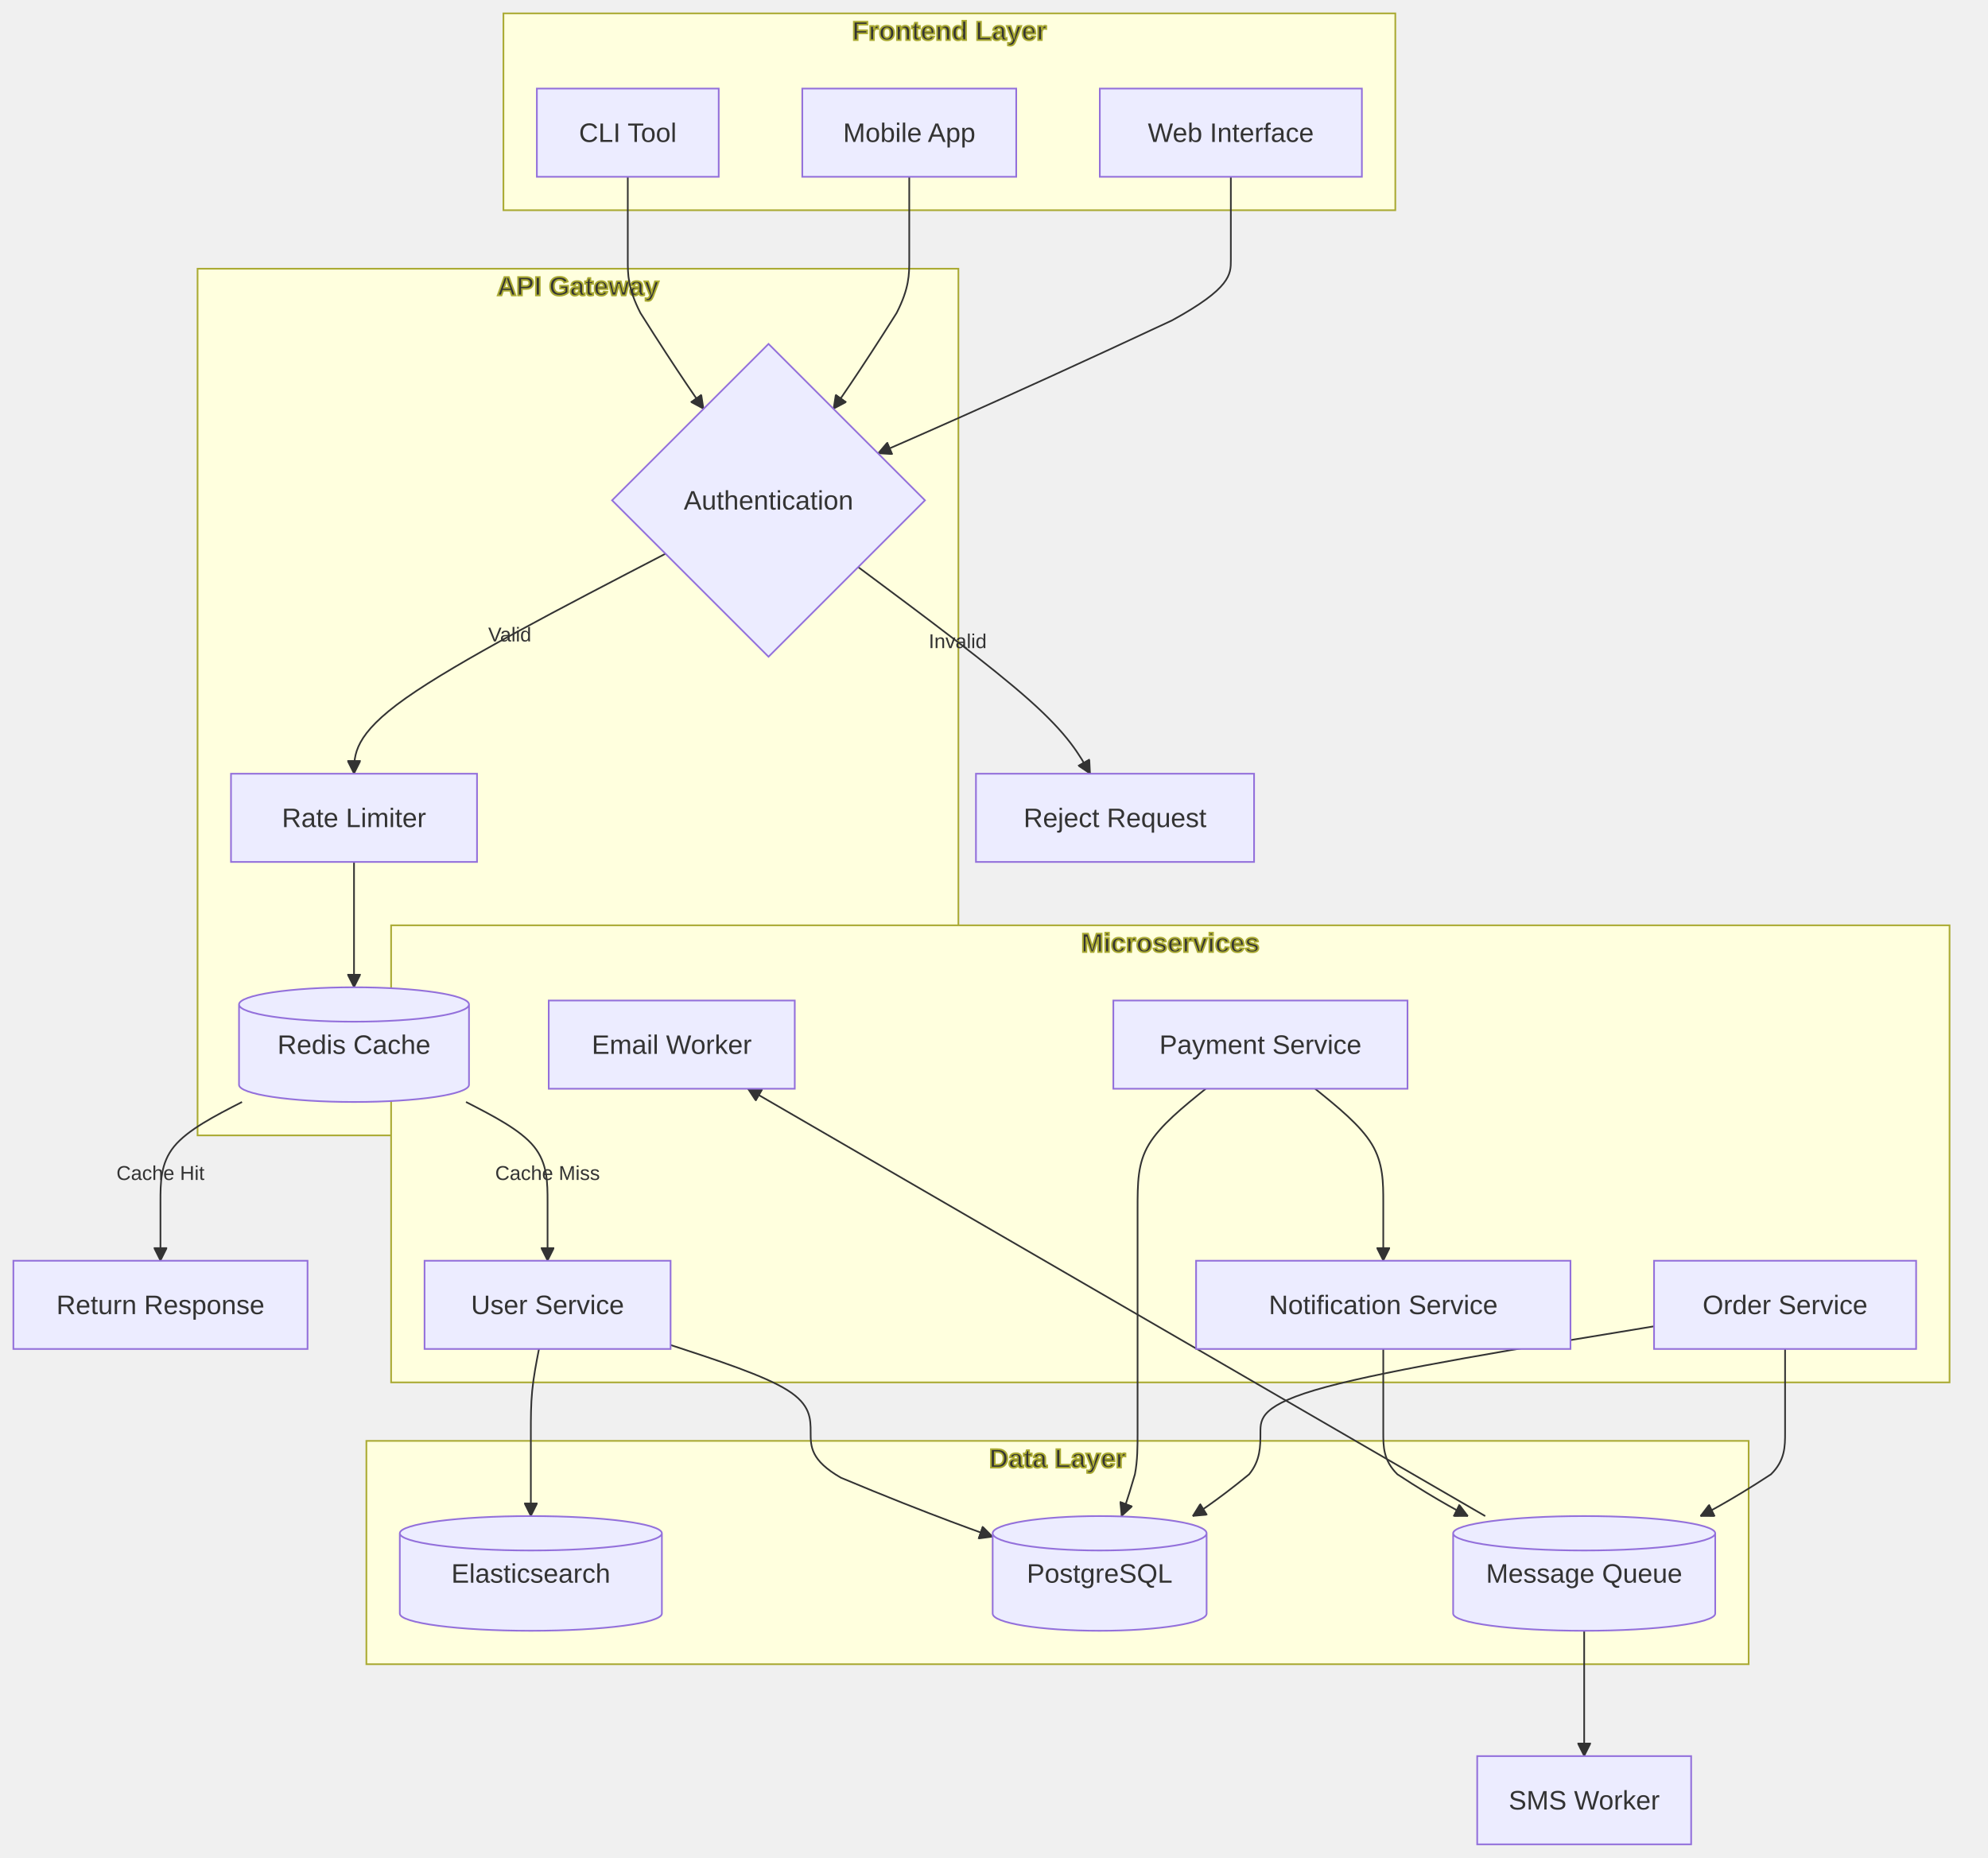
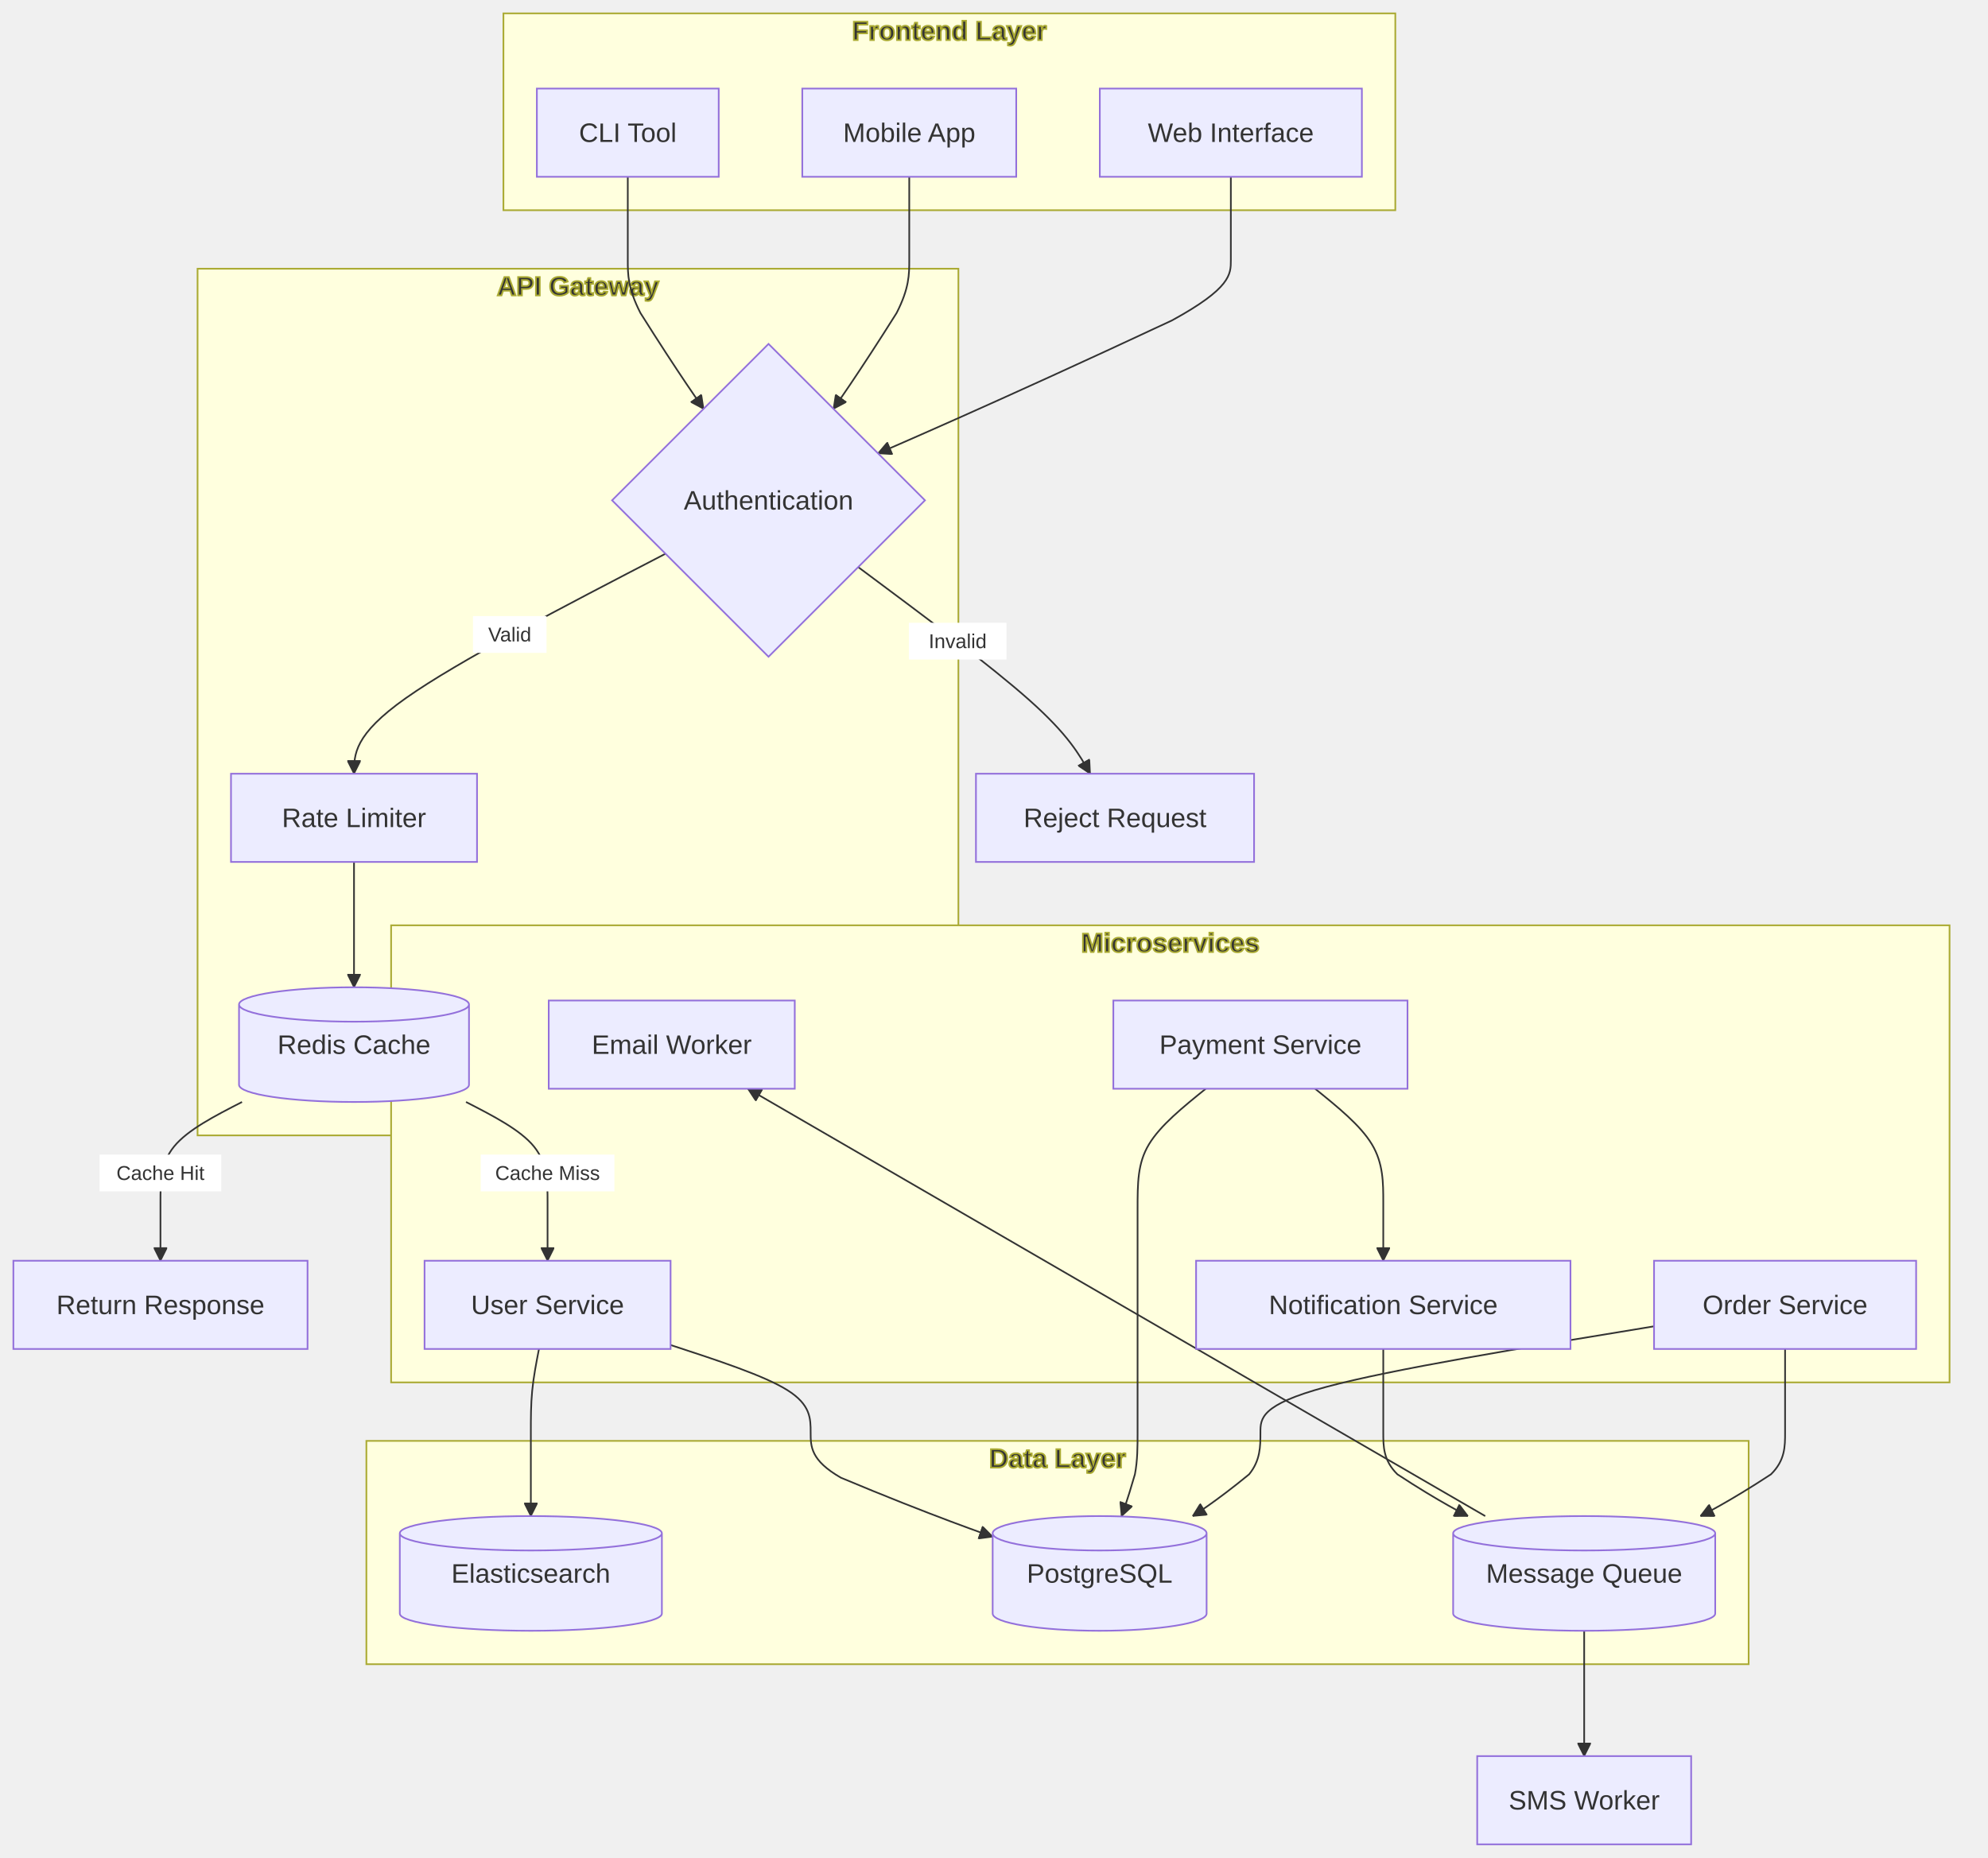
<svg xmlns="http://www.w3.org/2000/svg" width="1189.4" height="1111.68" viewBox="-8 -28 1189.4 1111.68" class="mermaid">
  <style>

.mermaid {
  font-family: trebuchet ms, verdana, arial, sans-serif;
  font-size: 16px;
}

.node rect,
.node polygon,
.node circle,
.node ellipse,
.node path {
  fill: #ECECFF;
  stroke: #9370DB;
  stroke-width: 1px;
}

.node line {
  stroke: #9370DB;
  stroke-width: 1px;
}

.node .label {
  fill: #333333;
}

.node text {
  fill: #333333;
  font-family: trebuchet ms, verdana, arial, sans-serif;
  font-size: 16px;
}

.edge-path {
  fill: none;
  stroke: #333333;
  stroke-width: 1px;
}

.edge-label {
  fill: #333333;
  font-family: trebuchet ms, verdana, arial, sans-serif;
  font-size: 12px;
}

.edge-label-bg {
  fill: #ffffff;
}

.subgraph {
  fill: #ffffde;
  stroke: #aaaa33;
  stroke-width: 1px;
}

.subgraph-title {
  fill: #333333;
  font-weight: bold;
}

.cluster rect {
  fill: #ffffde;
  stroke: #aaaa33;
  stroke-width: 1px;
  rx: 5px;
  ry: 5px;
}

.cluster-label {
  fill: #333333;
  font-family: trebuchet ms, verdana, arial, sans-serif;
  font-size: 16px;
  font-weight: bold;
}

marker path {
  fill: #333333;
  stroke: #333333;
}

  </style>
  <defs>
    <marker id="arrow_point" viewBox="0 0 10 10" refX="10" refY="5" markerWidth="8" markerHeight="8" orient="auto" markerUnits="userSpaceOnUse">
      <path d="M 0 0 L 10 5 L 0 10 z" />
    </marker>
    <marker id="arrow_point_start" viewBox="0 0 10 10" refX="4.5" refY="5" markerWidth="8" markerHeight="8" orient="auto" markerUnits="userSpaceOnUse">
      <path d="M 0 5 L 10 10 L 10 0 z" />
    </marker>
    <marker id="arrow_cross" viewBox="0 0 11 11" refX="12" refY="5.2" markerWidth="11" markerHeight="11" orient="auto" markerUnits="userSpaceOnUse">
      <path d="M 1 1 L 10 10 M 10 1 L 1 10" fill="none" stroke-width="2" />
    </marker>
    <marker id="arrow_cross_start" viewBox="0 0 11 11" refX="-1" refY="5.2" markerWidth="11" markerHeight="11" orient="auto" markerUnits="userSpaceOnUse">
      <path d="M 1 1 L 10 10 M 10 1 L 1 10" fill="none" stroke-width="2" />
    </marker>
    <marker id="arrow_circle" viewBox="0 0 10 10" refX="11" refY="5" markerWidth="11" markerHeight="11" orient="auto" markerUnits="userSpaceOnUse">
      <circle cx="5" cy="5" r="5" />
    </marker>
    <marker id="arrow_circle_start" viewBox="0 0 10 10" refX="-1" refY="5" markerWidth="11" markerHeight="11" orient="auto" markerUnits="userSpaceOnUse">
      <circle cx="5" cy="5" r="5" />
    </marker>
  </defs>
  <g class="root">
    <g class="clusters">
      <g class="subgraph" id="subgraph-Frontend">
        <rect x="293.2" y="-20" width="533.6" height="117.8" class="cluster" />
        <text x="560" y="-4" class="cluster-label" text-anchor="middle">Frontend Layer</text>
      </g>
      <g class="subgraph" id="subgraph-API">
        <rect x="110.2" y="132.8" width="455.2" height="518.64" class="cluster" />
        <text x="337.8" y="148.8" class="cluster-label" text-anchor="middle">API Gateway</text>
      </g>
      <g class="subgraph" id="subgraph-Services">
        <rect x="226" y="525.72" width="932.4" height="273.52" class="cluster" />
        <text x="692.2" y="541.72" class="cluster-label" text-anchor="middle">Microservices</text>
      </g>
      <g class="subgraph" id="subgraph-Data">
        <rect x="211.2" y="834.24" width="827" height="133.64" class="cluster" />
        <text x="624.7" y="850.24" class="cluster-label" text-anchor="middle">Data Layer</text>
      </g>
    </g>
    <g class="edgePaths">
      <g class="edge" id="edge-L-UI-Auth-0">
        <path d="M 728.40 77.80 C 728.40 86.13, 728.40 94.47, 728.40 102.80 C 728.40 111.13, 728.40 119.47, 728.40 127.80 C 728.40 136.13, 728.40 144.47, 693.22 163.72 C 587.67 213.14, 517.31 243.31, 517.31 243.31" class="edge-path" marker-end="url(#arrow_point)" fill="none" stroke-width="1" />
      </g>
      <g class="edge" id="edge-L-Mobile-Auth-0">
-         <path d="M 536.00 77.80 C 536.00 86.13, 536.00 94.47, 536.00 102.80 C 536.00 111.13, 536.00 119.47, 536.00 127.80 C 536.00 136.13, 536.00 144.47, 528.44 159.28 C 505.77 195.37, 490.66 216.66, 490.66 216.66" class="edge-path" fill="none" marker-end="url(#arrow_point)" stroke-width="1" />
+         <path d="M 536.00 77.80 C 536.00 86.13, 536.00 94.47, 536.00 102.80 C 536.00 111.13, 536.00 119.47, 536.00 127.80 C 536.00 136.13, 536.00 144.47, 528.44 159.28 C 505.77 195.37, 490.66 216.66, 490.66 216.66" class="edge-path" marker-end="url(#arrow_point)" stroke-width="1" fill="none" />
      </g>
      <g class="edge" id="edge-L-CLI-Auth-0">
-         <path d="M 367.60 77.80 C 367.60 86.13, 367.60 94.47, 367.60 102.80 C 367.60 111.13, 367.60 119.47, 367.60 127.80 C 367.60 136.13, 367.60 144.47, 375.16 159.28 C 397.83 195.37, 412.94 216.66, 412.94 216.66" class="edge-path" stroke-width="1" marker-end="url(#arrow_point)" fill="none" />
+         <path d="M 367.60 77.80 C 367.60 86.13, 367.60 94.47, 367.60 102.80 C 367.60 111.13, 367.60 119.47, 367.60 127.80 C 367.60 136.13, 367.60 144.47, 375.16 159.28 C 397.83 195.37, 412.94 216.66, 412.94 216.66" class="edge-path" marker-end="url(#arrow_point)" stroke-width="1" fill="none" />
      </g>
      <g class="edge" id="edge-L-Auth-Rate-0">
-         <path d="M 390.16 303.36 C 328.04 335.57, 265.92 367.79, 234.86 389.73 C 203.80 411.67, 203.80 423.33, 203.80 435.00" class="edge-path" fill="none" stroke-width="1" marker-end="url(#arrow_point)" />
+         <path d="M 390.16 303.36 C 328.04 335.57, 265.92 367.79, 234.86 389.73 C 203.80 411.67, 203.80 423.33, 203.80 435.00" class="edge-path" marker-end="url(#arrow_point)" stroke-width="1" fill="none" />
      </g>
      <g class="edge" id="edge-L-Auth-Reject-0">
        <path d="M 505.45 311.35 C 545.13 340.90, 584.82 370.45, 607.95 391.06 C 631.07 411.67, 637.65 423.33, 644.22 435.00" class="edge-path" fill="none" stroke-width="1" marker-end="url(#arrow_point)" />
      </g>
      <g class="edge" id="edge-L-Rate-Cache-0">
-         <path d="M 203.80 487.80 C 203.80 496.13, 203.80 504.47, 203.80 512.80 C 203.80 521.13, 203.80 529.47, 203.80 537.80 C 203.80 554.47, 203.80 562.80, 203.80 562.80" class="edge-path" stroke-width="1" fill="none" marker-end="url(#arrow_point)" />
+         <path d="M 203.80 487.80 C 203.80 496.13, 203.80 504.47, 203.80 512.80 C 203.80 521.13, 203.80 529.47, 203.80 537.80 C 203.80 554.47, 203.80 562.80, 203.80 562.80" class="edge-path" stroke-width="1" marker-end="url(#arrow_point)" fill="none" />
      </g>
      <g class="edge" id="edge-L-Cache-Response-0">
        <path d="M 136.80 631.44 C 120.54 639.77, 104.27 648.11, 96.13 658.11 C 88.00 668.11, 88.00 679.77, 88.00 691.44 C 88.00 714.77, 88.00 726.44, 88.00 726.44" class="edge-path" stroke-width="1" fill="none" marker-end="url(#arrow_point)" />
      </g>
      <g class="edge" id="edge-L-Cache-UserSvc-0">
-         <path d="M 270.80 631.44 C 287.06 639.77, 303.33 648.11, 311.47 658.11 C 319.60 668.11, 319.60 679.77, 319.60 691.44 C 319.60 714.77, 319.60 726.44, 319.60 726.44" class="edge-path" stroke-width="1" fill="none" marker-end="url(#arrow_point)" />
+         <path d="M 270.80 631.44 C 287.06 639.77, 303.33 648.11, 311.47 658.11 C 319.60 668.11, 319.60 679.77, 319.60 691.44 C 319.60 714.77, 319.60 726.44, 319.60 726.44" class="edge-path" fill="none" marker-end="url(#arrow_point)" stroke-width="1" />
      </g>
      <g class="edge" id="edge-L-UserSvc-DB-0">
-         <path d="M 393.20 776.87 C 421.13 786.00, 449.07 795.12, 463.03 803.85 C 477.00 812.57, 477.00 820.91, 477.00 829.24 C 477.00 837.57, 477.00 845.91, 495.15 856.30 C 549.60 879.15, 585.90 891.60, 585.90 891.60" class="edge-path" marker-end="url(#arrow_point)" fill="none" stroke-width="1" />
+         <path d="M 393.20 776.87 C 421.13 786.00, 449.07 795.12, 463.03 803.85 C 477.00 812.57, 477.00 820.91, 477.00 829.24 C 477.00 837.57, 477.00 845.91, 495.15 856.30 C 549.60 879.15, 585.90 891.60, 585.90 891.60" class="edge-path" stroke-width="1" fill="none" marker-end="url(#arrow_point)" />
      </g>
      <g class="edge" id="edge-L-UserSvc-Search-0">
        <path d="M 314.46 779.24 C 312.84 787.57, 311.22 795.91, 310.41 804.24 C 309.60 812.57, 309.60 820.91, 309.60 829.24 C 309.60 837.57, 309.60 845.91, 309.60 854.24 C 309.60 870.91, 309.60 879.24, 309.60 879.24" class="edge-path" stroke-width="1" marker-end="url(#arrow_point)" fill="none" />
      </g>
      <g class="edge" id="edge-L-OrderSvc-DB-0">
-         <path d="M 981.60 765.68 C 903.10 778.53, 824.60 791.39, 785.35 801.98 C 746.10 812.57, 746.10 820.91, 746.10 829.24 C 746.10 837.57, 746.10 845.91, 739.34 854.24 C 719.07 870.91, 705.56 879.24, 705.56 879.24" class="edge-path" stroke-width="1" marker-end="url(#arrow_point)" fill="none" />
+         <path d="M 981.60 765.68 C 903.10 778.53, 824.60 791.39, 785.35 801.98 C 746.10 812.57, 746.10 820.91, 746.10 829.24 C 746.10 837.57, 746.10 845.91, 739.34 854.24 C 719.07 870.91, 705.56 879.24, 705.56 879.24" class="edge-path" fill="none" stroke-width="1" marker-end="url(#arrow_point)" />
      </g>
      <g class="edge" id="edge-L-OrderSvc-Queue-0">
        <path d="M 1060.00 779.24 C 1060.00 787.57, 1060.00 795.91, 1060.00 804.24 C 1060.00 812.57, 1060.00 820.91, 1060.00 829.24 C 1060.00 837.57, 1060.00 845.91, 1051.56 854.24 C 1026.23 870.91, 1009.34 879.24, 1009.34 879.24" class="edge-path" fill="none" stroke-width="1" marker-end="url(#arrow_point)" />
      </g>
      <g class="edge" id="edge-L-PaymentSvc-DB-0">
        <path d="M 713.39 623.52 C 699.79 634.49, 686.20 645.47, 679.40 656.79 C 672.60 668.11, 672.60 679.77, 672.60 695.84 C 672.60 711.91, 672.60 732.37, 672.60 751.17 C 672.60 769.97, 672.60 787.11, 672.60 799.84 C 672.60 812.57, 672.60 820.91, 672.60 829.24 C 672.60 837.57, 672.60 845.91, 671.01 854.24 C 666.22 870.91, 663.03 879.24, 663.03 879.24" class="edge-path" fill="none" stroke-width="1" marker-end="url(#arrow_point)" />
      </g>
      <g class="edge" id="edge-L-PaymentSvc-NotifySvc-0">
        <path d="M 778.81 623.52 C 792.41 634.49, 806.00 645.47, 812.80 656.79 C 819.60 668.11, 819.60 679.77, 819.60 691.44 C 819.60 714.77, 819.60 726.44, 819.60 726.44" class="edge-path" fill="none" marker-end="url(#arrow_point)" stroke-width="1" />
      </g>
      <g class="edge" id="edge-L-NotifySvc-Queue-0">
-         <path d="M 819.60 779.24 C 819.60 787.57, 819.60 795.91, 819.60 804.24 C 819.60 812.57, 819.60 820.91, 819.60 829.24 C 819.60 837.57, 819.60 845.91, 828.04 854.24 C 853.37 870.91, 870.26 879.24, 870.26 879.24" class="edge-path" fill="none" stroke-width="1" marker-end="url(#arrow_point)" />
+         <path d="M 819.60 779.24 C 819.60 787.57, 819.60 795.91, 819.60 804.24 C 819.60 812.57, 819.60 820.91, 819.60 829.24 C 819.60 837.57, 819.60 845.91, 828.04 854.24 C 853.37 870.91, 870.26 879.24, 870.26 879.24" class="edge-path" marker-end="url(#arrow_point)" fill="none" stroke-width="1" />
      </g>
      <g class="edge" id="edge-L-Queue-EmailWorker-0">
-         <path d="M 880.594 879.24 L 439.443 623.52" class="edge-path" fill="none" stroke-width="1" marker-end="url(#arrow_point)" />
+         <path d="M 880.594 879.24 L 439.443 623.52" class="edge-path" stroke-width="1" fill="none" marker-end="url(#arrow_point)" />
      </g>
      <g class="edge" id="edge-L-Queue-SMSWorker-0">
-         <path d="M 939.80 947.88 C 939.80 956.21, 939.80 964.55, 939.80 972.88 C 939.80 981.21, 939.80 989.55, 939.80 997.88 C 939.80 1014.55, 939.80 1022.88, 939.80 1022.88" class="edge-path" stroke-width="1" marker-end="url(#arrow_point)" fill="none" />
+         <path d="M 939.80 947.88 C 939.80 956.21, 939.80 964.55, 939.80 972.88 C 939.80 981.21, 939.80 989.55, 939.80 997.88 C 939.80 1014.55, 939.80 1022.88, 939.80 1022.88" class="edge-path" marker-end="url(#arrow_point)" fill="none" stroke-width="1" />
      </g>
    </g>
    <g class="edgeLabels">
      <g class="edgeLabel" id="edge-label-L-Auth-Rate-0">
-         <text x="296.981" y="351.681" class="edge-label" text-anchor="middle" dominant-baseline="central">Valid</text>
+         <rect x="274.981" y="340.681" width="44" height="22" class="edge-label-bg" />
+         <text x="296.981" y="351.681" class="edge-label" dominant-baseline="central" text-anchor="middle">Valid</text>
      </g>
      <g class="edgeLabel" id="edge-label-L-Auth-Reject-0">
-         <text x="564.975" y="355.675" class="edge-label" text-anchor="middle" dominant-baseline="central">Invalid</text>
+         <rect x="535.775" y="344.675" width="58.4" height="22" class="edge-label-bg" />
+         <text x="564.975" y="355.675" class="edge-label" dominant-baseline="central" text-anchor="middle">Invalid</text>
      </g>
      <g class="edgeLabel" id="edge-label-L-Cache-Response-0">
-         <text x="88" y="673.94" class="edge-label" dominant-baseline="central" text-anchor="middle">Cache Hit</text>
+         <rect x="51.6" y="662.94" width="72.8" height="22" class="edge-label-bg" />
+         <text x="88" y="673.94" class="edge-label" text-anchor="middle" dominant-baseline="central">Cache Hit</text>
      </g>
      <g class="edgeLabel" id="edge-label-L-Cache-UserSvc-0">
-         <text x="319.6" y="673.94" class="edge-label" dominant-baseline="central" text-anchor="middle">Cache Miss</text>
+         <rect x="279.6" y="662.94" width="80" height="22" class="edge-label-bg" />
+         <text x="319.6" y="673.94" class="edge-label" text-anchor="middle" dominant-baseline="central">Cache Miss</text>
      </g>
    </g>
    <g class="nodes">
      <g class="node" id="node-Auth">
        <polygon points="451.8,177.8 545.4,271.4 451.8,365 358.2,271.4" />
        <text x="451.8" y="271.4" class="label" text-anchor="middle" dominant-baseline="central">Authentication</text>
      </g>
      <g class="node" id="node-CLI">
        <rect x="313.2" y="25" width="108.8" height="52.8" />
-         <text x="367.6" y="51.4" class="label" dominant-baseline="central" text-anchor="middle">CLI Tool</text>
+         <text x="367.6" y="51.4" class="label" text-anchor="middle" dominant-baseline="central">CLI Tool</text>
      </g>
      <g class="node" id="node-Cache">
        <path d="M 135 573.096 a 68.8 10.296 0 0 0 137.6 0 a 68.8 10.296 0 0 0 -137.6 0 l 0 48.048 a 68.8 10.296 0 0 0 137.6 0 l 0 -48.048" />
        <text x="203.8" y="597.12" class="label" dominant-baseline="central" text-anchor="middle">Redis Cache</text>
      </g>
      <g class="node" id="node-DB">
        <path d="M 585.9 889.536 a 64 10.296 0 0 0 128 0 a 64 10.296 0 0 0 -128 0 l 0 48.048 a 64 10.296 0 0 0 128 0 l 0 -48.048" />
-         <text x="649.9" y="913.56" class="label" text-anchor="middle" dominant-baseline="central">PostgreSQL</text>
+         <text x="649.9" y="913.56" class="label" dominant-baseline="central" text-anchor="middle">PostgreSQL</text>
      </g>
      <g class="node" id="node-EmailWorker">
        <rect x="320.3" y="570.72" width="147.2" height="52.8" />
        <text x="393.9" y="597.12" class="label" text-anchor="middle" dominant-baseline="central">Email Worker</text>
      </g>
      <g class="node" id="node-Mobile">
        <rect x="472" y="25" width="128" height="52.8" />
-         <text x="536" y="51.4" class="label" dominant-baseline="central" text-anchor="middle">Mobile App</text>
+         <text x="536" y="51.4" class="label" text-anchor="middle" dominant-baseline="central">Mobile App</text>
      </g>
      <g class="node" id="node-NotifySvc">
        <rect x="707.6" y="726.44" width="224" height="52.8" />
-         <text x="819.6" y="752.84" class="label" dominant-baseline="central" text-anchor="middle">Notification Service</text>
+         <text x="819.6" y="752.84" class="label" text-anchor="middle" dominant-baseline="central">Notification Service</text>
      </g>
      <g class="node" id="node-OrderSvc">
        <rect x="981.6" y="726.44" width="156.8" height="52.8" />
-         <text x="1060" y="752.84" class="label" text-anchor="middle" dominant-baseline="central">Order Service</text>
+         <text x="1060" y="752.84" class="label" dominant-baseline="central" text-anchor="middle">Order Service</text>
      </g>
      <g class="node" id="node-PaymentSvc">
        <rect x="658.1" y="570.72" width="176" height="52.8" />
-         <text x="746.1" y="597.12" class="label" dominant-baseline="central" text-anchor="middle">Payment Service</text>
+         <text x="746.1" y="597.12" class="label" text-anchor="middle" dominant-baseline="central">Payment Service</text>
      </g>
      <g class="node" id="node-Queue">
        <path d="M 861.4 889.536 a 78.4 10.296 0 0 0 156.8 0 a 78.4 10.296 0 0 0 -156.8 0 l 0 48.048 a 78.4 10.296 0 0 0 156.8 0 l 0 -48.048" />
        <text x="939.8" y="913.56" class="label" dominant-baseline="central" text-anchor="middle">Message Queue</text>
      </g>
      <g class="node" id="node-Rate">
        <rect x="130.2" y="435" width="147.2" height="52.8" />
-         <text x="203.8" y="461.4" class="label" text-anchor="middle" dominant-baseline="central">Rate Limiter</text>
+         <text x="203.8" y="461.4" class="label" dominant-baseline="central" text-anchor="middle">Rate Limiter</text>
      </g>
      <g class="node" id="node-Reject">
        <rect x="575.9" y="435" width="166.4" height="52.8" />
        <text x="659.1" y="461.4" class="label" text-anchor="middle" dominant-baseline="central">Reject Request</text>
      </g>
      <g class="node" id="node-Response">
        <rect x="0" y="726.44" width="176" height="52.8" />
        <text x="88" y="752.84" class="label" text-anchor="middle" dominant-baseline="central">Return Response</text>
      </g>
      <g class="node" id="node-SMSWorker">
        <rect x="875.8" y="1022.88" width="128" height="52.8" />
        <text x="939.8" y="1049.28" class="label" text-anchor="middle" dominant-baseline="central">SMS Worker</text>
      </g>
      <g class="node" id="node-Search">
        <path d="M 231.2 889.536 a 78.4 10.296 0 0 0 156.8 0 a 78.4 10.296 0 0 0 -156.8 0 l 0 48.048 a 78.4 10.296 0 0 0 156.8 0 l 0 -48.048" />
        <text x="309.6" y="913.56" class="label" dominant-baseline="central" text-anchor="middle">Elasticsearch</text>
      </g>
      <g class="node" id="node-UI">
        <rect x="650" y="25" width="156.8" height="52.8" />
-         <text x="728.4" y="51.4" class="label" dominant-baseline="central" text-anchor="middle">Web Interface</text>
+         <text x="728.4" y="51.4" class="label" text-anchor="middle" dominant-baseline="central">Web Interface</text>
      </g>
      <g class="node" id="node-UserSvc">
        <rect x="246" y="726.44" width="147.2" height="52.8" />
-         <text x="319.6" y="752.84" class="label" text-anchor="middle" dominant-baseline="central">User Service</text>
+         <text x="319.6" y="752.84" class="label" dominant-baseline="central" text-anchor="middle">User Service</text>
      </g>
    </g>
  </g>
</svg>
